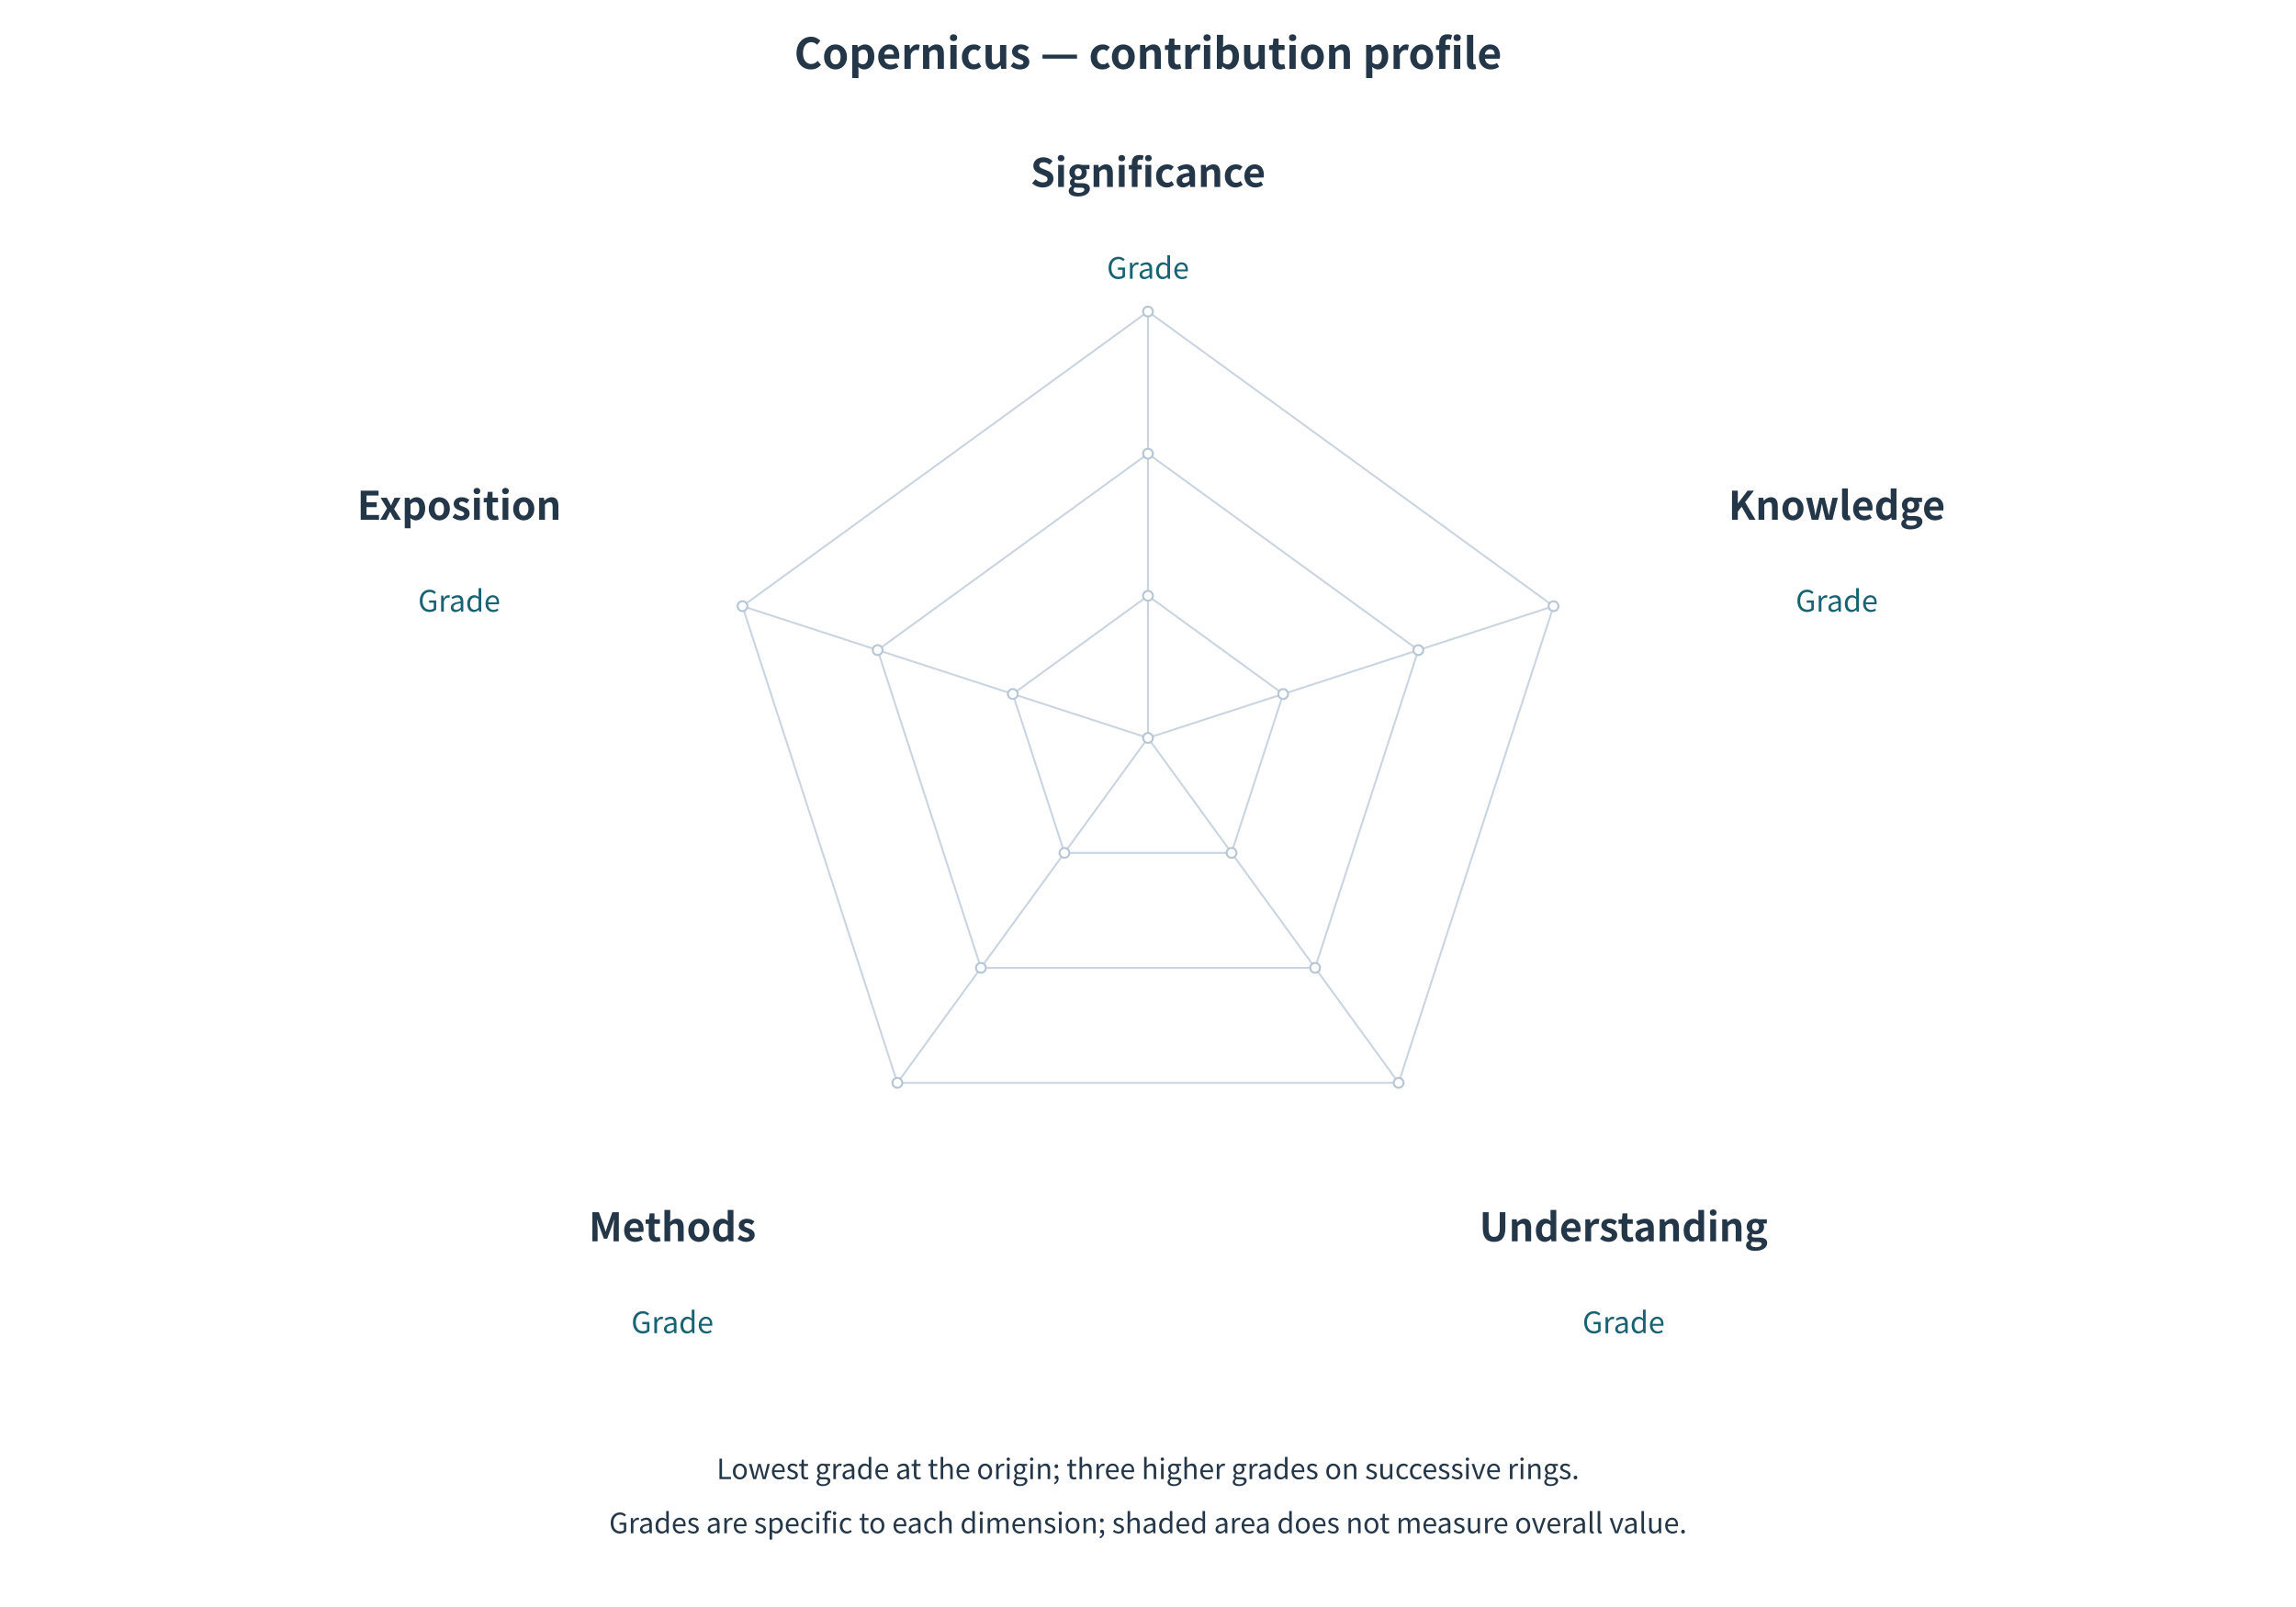
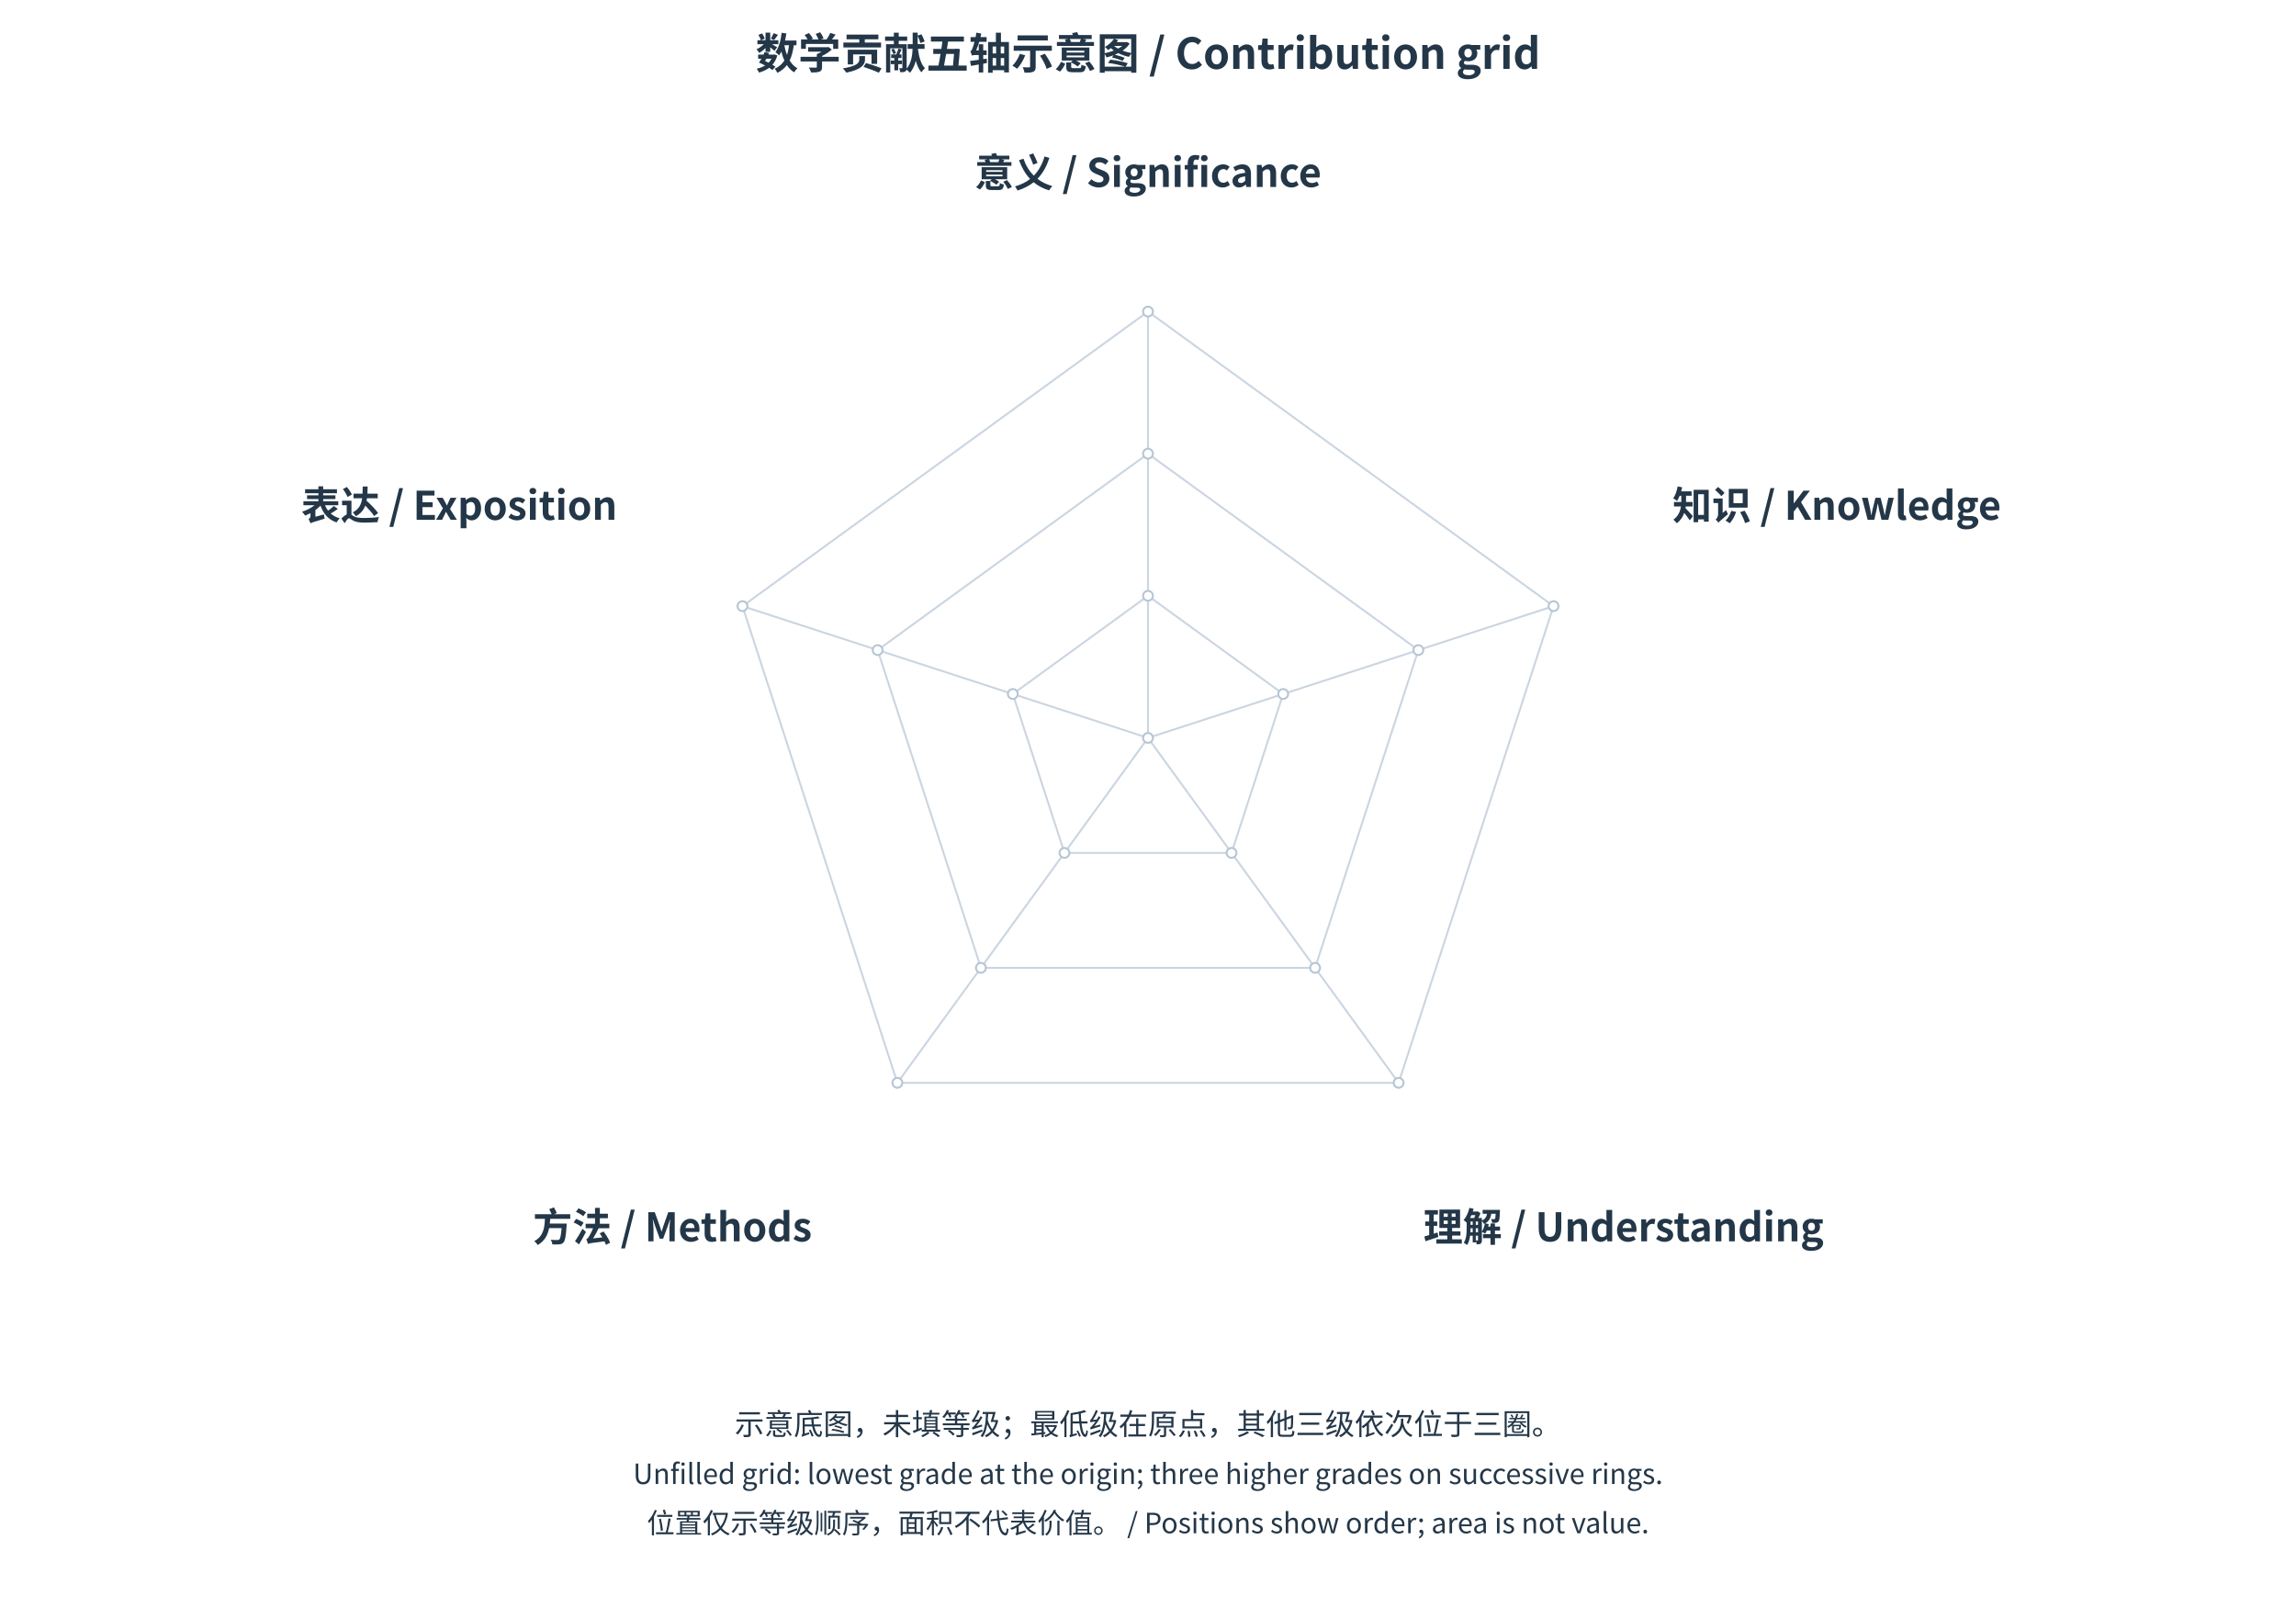
<svg xmlns="http://www.w3.org/2000/svg" width="1400" height="980" viewBox="0 0 1400 980" role="img" aria-labelledby="chart-title chart-description">
  <style>
text { font-family: -apple-system, BlinkMacSystemFont, 'PingFang SC', 'Noto Sans CJK SC', sans-serif; fill: #243748; text-anchor: middle; }
.axis-name { font-size: 24px; font-weight: 600; }
.grade-name { font-size: 18px; fill: #176373; }
</style>
  <rect width="1400" height="980" fill="#ffffff" />
-   <text id="profile-title" x="700" y="42" font-size="26" font-weight="600">Copernicus — contribution profile</text>
+   <text id="profile-title" x="700" y="42" font-size="26" font-weight="600">数学贡献五轴示意图 / Contribution grid</text>
  <g id="grid" fill="none" stroke="#cbd5e1" stroke-width="1.2">
    <polygon data-radius="86.666666667" points="700.000,363.333 782.425,423.219 750.941,520.115 649.059,520.115 617.575,423.219" />
    <polygon data-radius="173.333333333" points="700.000,276.667 864.850,396.437 801.883,590.230 598.117,590.230 535.150,396.437" />
    <polygon data-radius="260.000000000" points="700.000,190.000 947.275,369.656 852.824,660.344 547.176,660.344 452.725,369.656" />
    <line x1="700" y1="450" x2="700.000" y2="190.000" />
    <line x1="700" y1="450" x2="947.275" y2="369.656" />
    <line x1="700" y1="450" x2="852.824" y2="660.344" />
    <line x1="700" y1="450" x2="547.176" y2="660.344" />
    <line x1="700" y1="450" x2="452.725" y2="369.656" />
  </g>
  <g id="profile-area" fill="#176373" fill-opacity="0.20" stroke="#176373" stroke-width="2.5" stroke-linejoin="round">
    <polygon id="profile-contour" points="" visibility="hidden" />
  </g>
  <g id="grade-positions" fill="#ffffff" stroke="#b6c6d5" stroke-width="1.2">
    <circle id="grade-origin" cx="700" cy="450" r="3" />
    <circle cx="700.000" cy="363.333" r="3" />
    <circle cx="700.000" cy="276.667" r="3" />
    <circle cx="700.000" cy="190.000" r="3" />
    <circle cx="782.425" cy="423.219" r="3" />
    <circle cx="864.850" cy="396.437" r="3" />
    <circle cx="947.275" cy="369.656" r="3" />
    <circle cx="750.941" cy="520.115" r="3" />
    <circle cx="801.883" cy="590.230" r="3" />
    <circle cx="852.824" cy="660.344" r="3" />
    <circle cx="649.059" cy="520.115" r="3" />
    <circle cx="598.117" cy="590.230" r="3" />
    <circle cx="547.176" cy="660.344" r="3" />
    <circle cx="617.575" cy="423.219" r="3" />
    <circle cx="535.150" cy="396.437" r="3" />
    <circle cx="452.725" cy="369.656" r="3" />
  </g>
  <g id="selected-grades" fill="#176373" stroke="#ffffff" stroke-width="3">
    <circle id="significance-marker" cx="700" cy="450" r="9" visibility="hidden" />
    <circle id="knowledge-marker" cx="700" cy="450" r="9" visibility="hidden" />
    <circle id="understanding-marker" cx="700" cy="450" r="9" visibility="hidden" />
    <circle id="methods-marker" cx="700" cy="450" r="9" visibility="hidden" />
    <circle id="exposition-marker" cx="700" cy="450" r="9" visibility="hidden" />
  </g>
  <g id="axis-labels">
    <g id="significance-labels">
-       <text x="700" y="114" class="axis-name">Significance</text>
-       <text id="significance-grade" x="700" y="170" class="grade-name">Grade</text>
+       <text x="700" y="114" class="axis-name">意义 / Significance</text>
+       <text id="significance-grade" x="700" y="170" class="grade-name" />
    </g>
    <g id="knowledge-labels">
-       <text x="1120" y="317" class="axis-name">Knowledge</text>
-       <text id="knowledge-grade" x="1120" y="373" class="grade-name">Grade</text>
+       <text x="1120" y="317" class="axis-name">知识 / Knowledge</text>
+       <text id="knowledge-grade" x="1120" y="373" class="grade-name" />
    </g>
    <g id="understanding-labels">
-       <text x="990" y="757" class="axis-name">Understanding</text>
-       <text id="understanding-grade" x="990" y="813" class="grade-name">Grade</text>
+       <text x="990" y="757" class="axis-name">理解 / Understanding</text>
+       <text id="understanding-grade" x="990" y="813" class="grade-name" />
    </g>
    <g id="methods-labels">
-       <text x="410" y="757" class="axis-name">Methods</text>
-       <text id="methods-grade" x="410" y="813" class="grade-name">Grade</text>
+       <text x="410" y="757" class="axis-name">方法 / Methods</text>
+       <text id="methods-grade" x="410" y="813" class="grade-name" />
    </g>
    <g id="exposition-labels">
-       <text x="280" y="317" class="axis-name">Exposition</text>
-       <text id="exposition-grade" x="280" y="373" class="grade-name">Grade</text>
+       <text x="280" y="317" class="axis-name">表达 / Exposition</text>
+       <text id="exposition-grade" x="280" y="373" class="grade-name" />
    </g>
  </g>
-   <text x="700" y="902" font-size="17">Lowest grade at the origin; three higher grades on successive rings.</text>
-   <text x="700" y="935" font-size="17">Grades are specific to each dimension; shaded area does not measure overall value.</text>
+   <text x="700" y="875" font-size="18">示意底图，未填等级；最低级在原点，其他三级依次位于三圈。</text>
+   <text x="700" y="905" font-size="17">Unfilled grid: lowest grade at the origin; three higher grades on successive rings.</text>
+   <text x="700" y="935" font-size="17">位置仅示等级顺序，面积不代表价值。 / Positions show order; area is not value.</text>
</svg>
